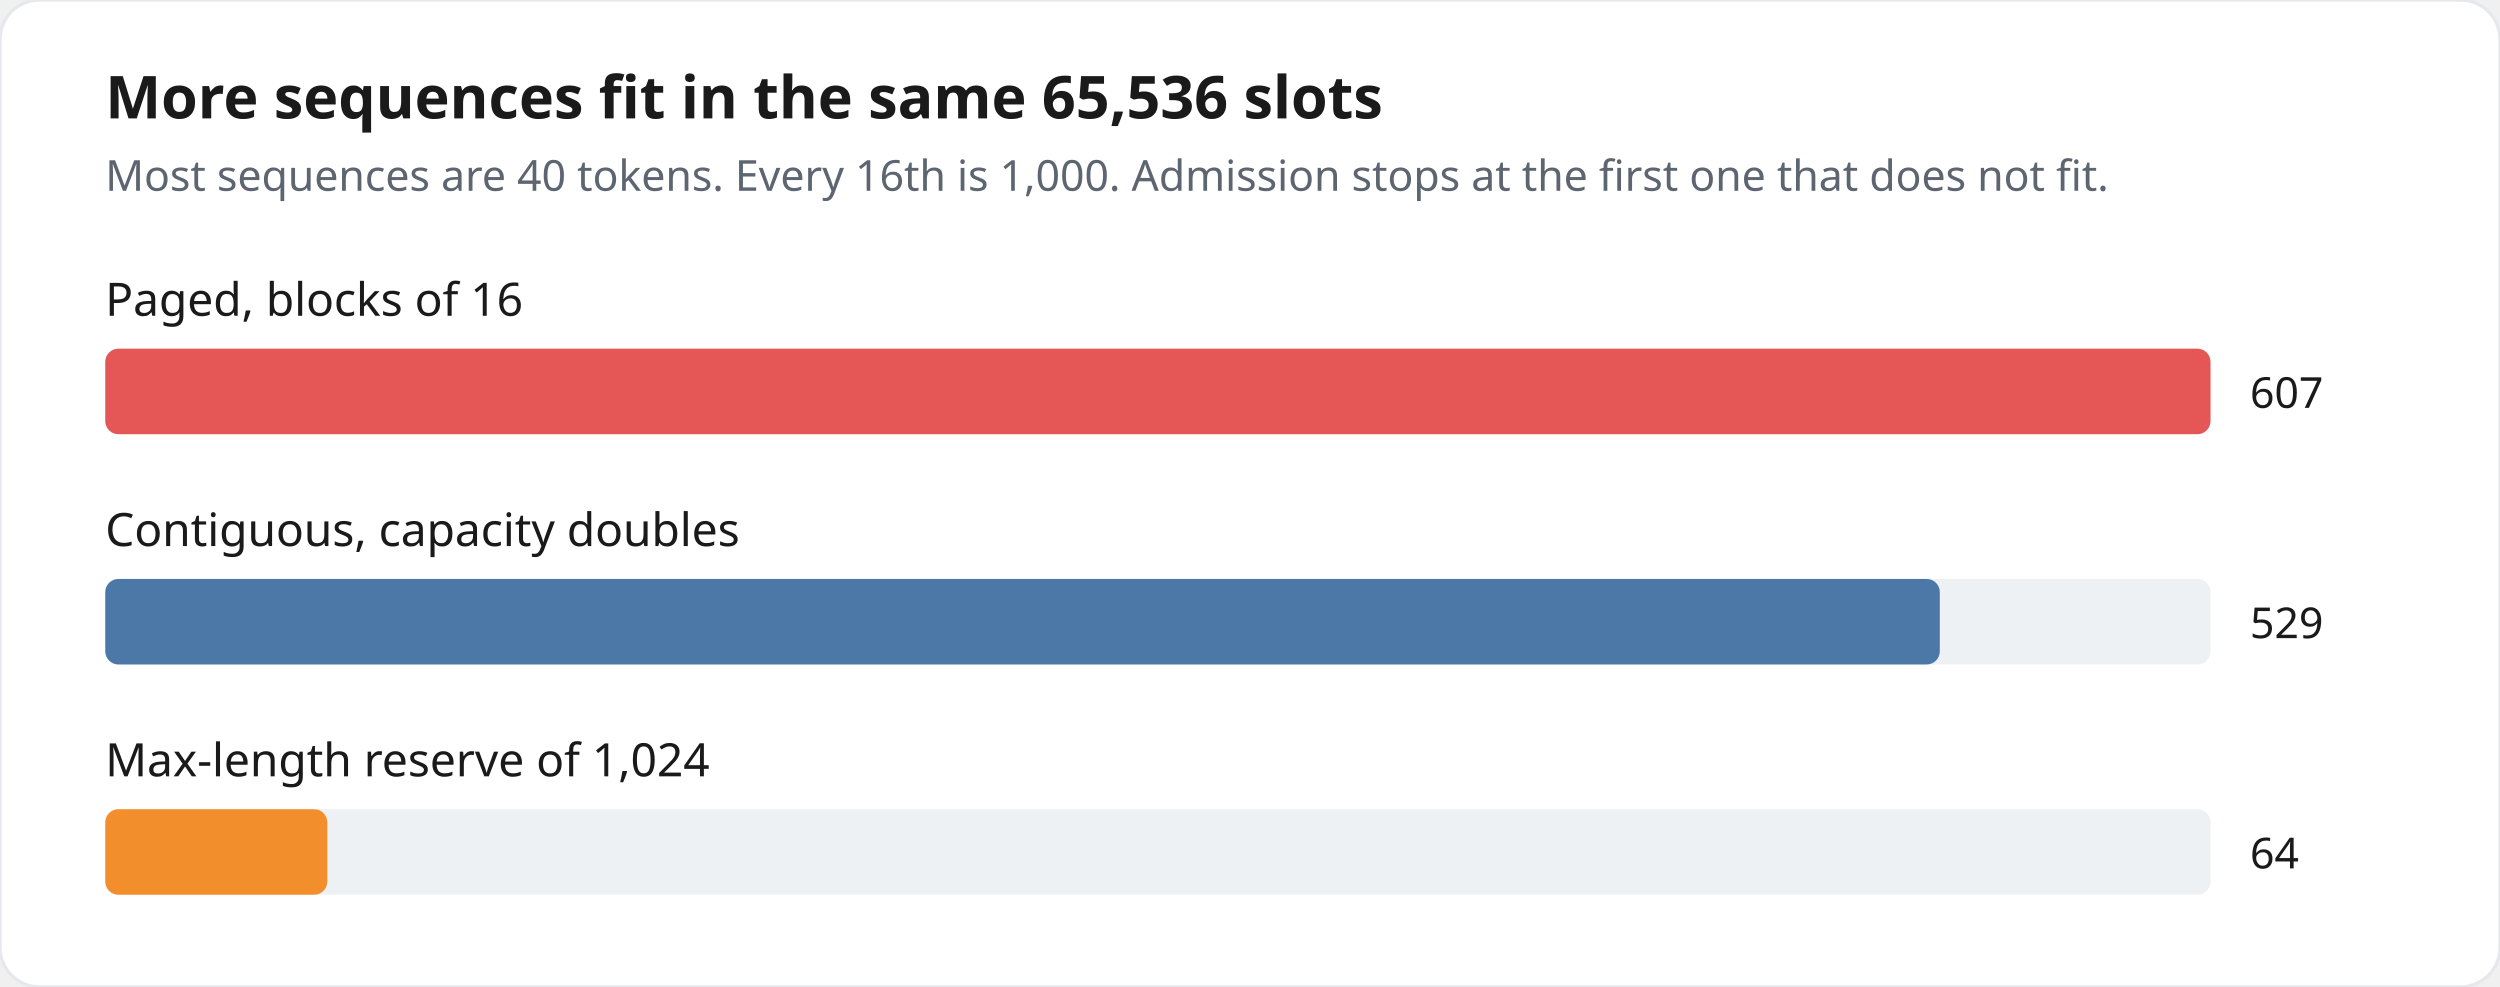
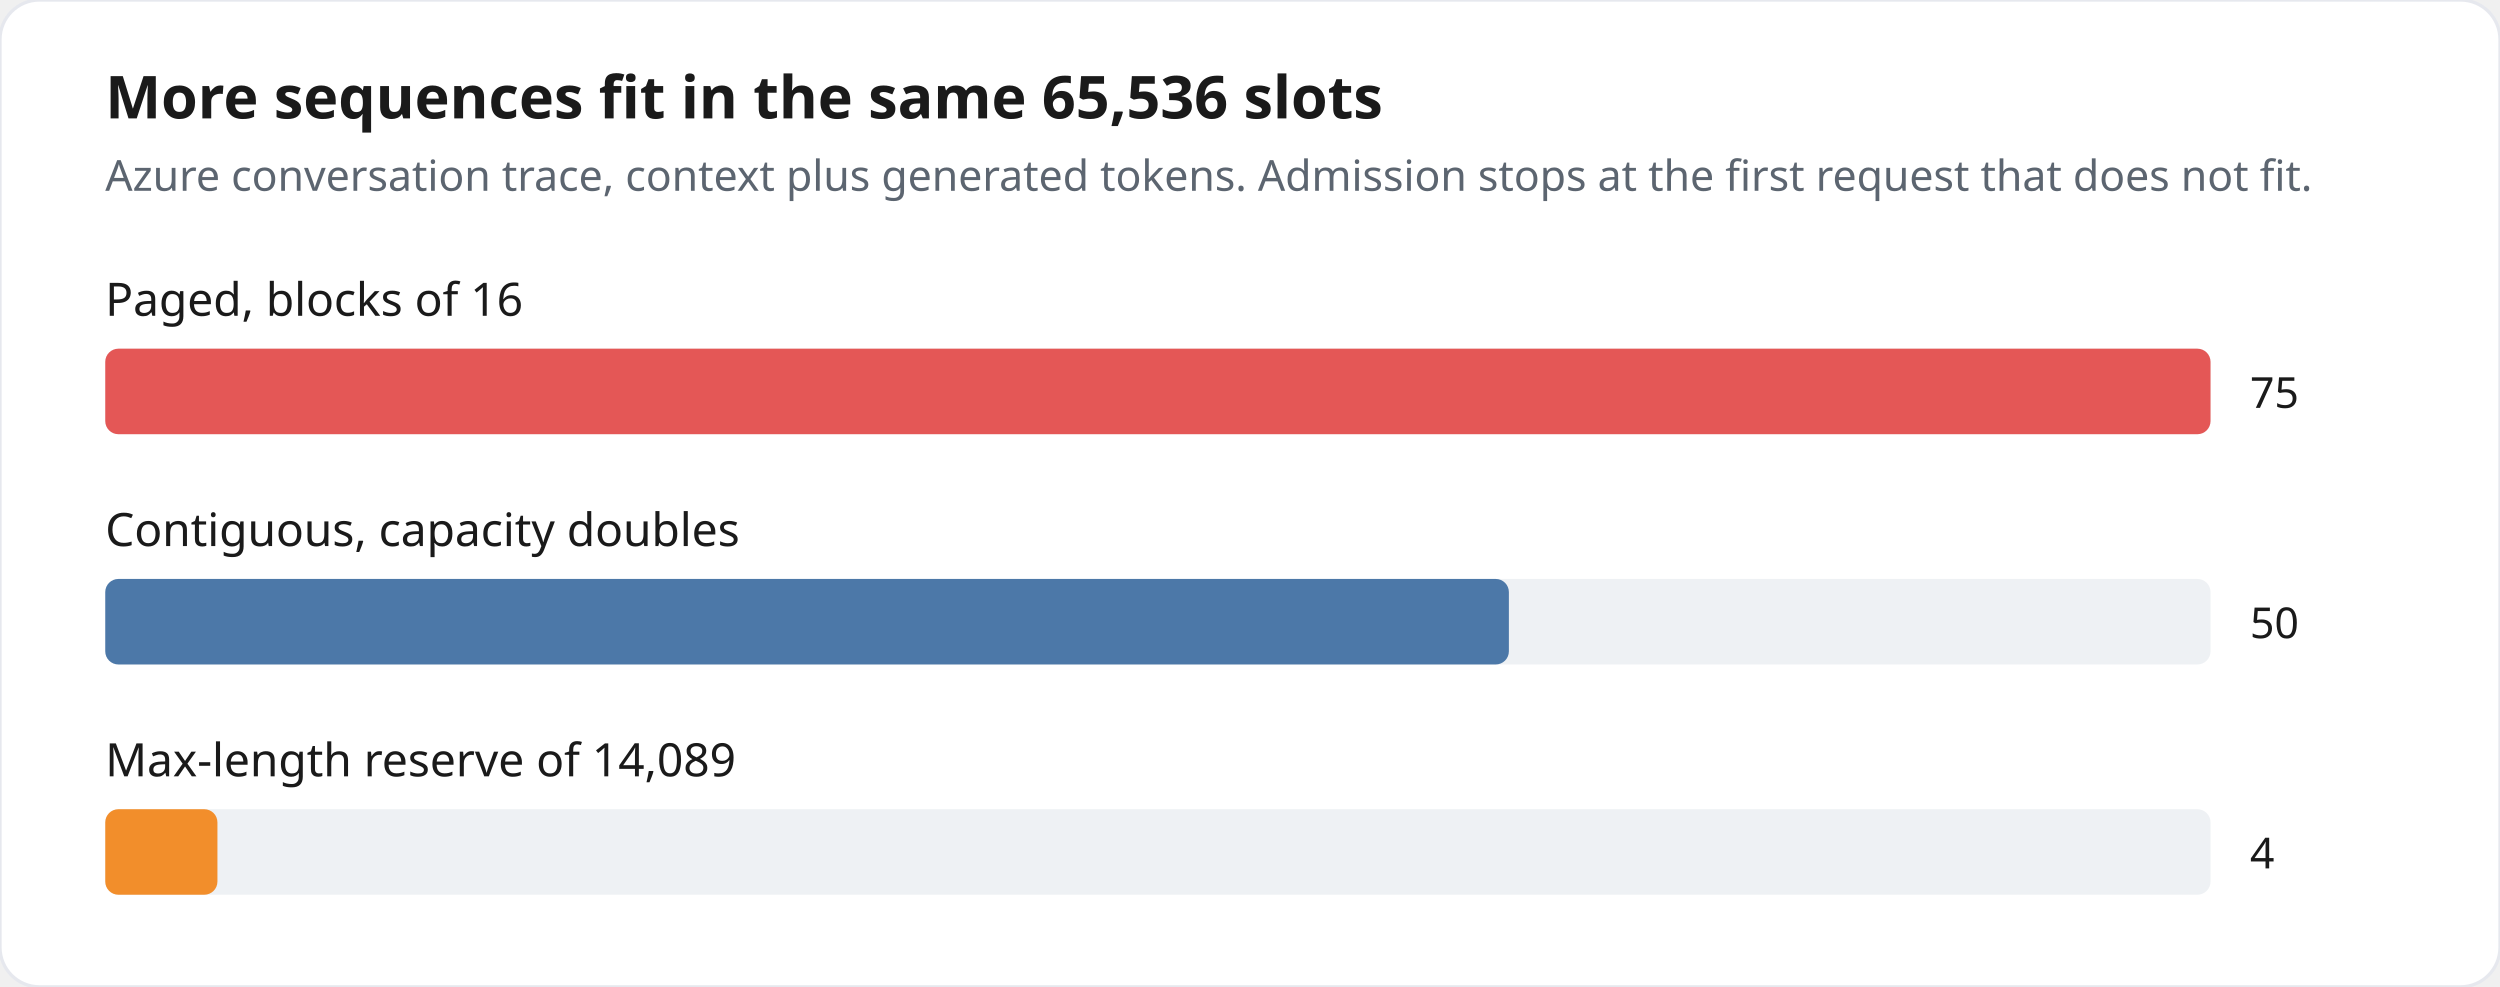
<svg xmlns="http://www.w3.org/2000/svg" width="760" height="300" viewBox="0 0 760 300" role="img">
  <rect width="760" height="300" rx="12" fill="#ffffff" stroke="#e6e8ee" />
  <text x="32" y="36" fill="#1a1a1a" font-family="ui-sans-serif, system-ui, sans-serif" font-size="18" font-weight="600">More sequences fit in the same 65,536 slots</text>
-   <text x="32" y="58" fill="#5c6570" font-family="ui-sans-serif, system-ui, sans-serif" font-size="13">Most sequences are 40 tokens. Every 16th is 1,000. Admission stops at the first one that does not fit.</text>
+   <text x="32" y="58" fill="#5c6570" font-family="ui-sans-serif, system-ui, sans-serif" font-size="13">Azure conversation trace, context plus generated tokens. Admission stops at the first request that does not fit.</text>
  <text x="32" y="96" fill="#1a1a1a" font-family="ui-sans-serif, system-ui, sans-serif" font-size="14">Paged, blocks of 16</text>
  <rect x="32" y="106" width="640" height="26" rx="4" fill="#eef1f4" />
  <rect x="32" y="106" width="640" height="26" rx="4" fill="#e45756" />
-   <text x="684" y="124" fill="#1a1a1a" font-family="ui-sans-serif, system-ui, sans-serif" font-size="13">607</text>
+   <text x="684" y="124" fill="#1a1a1a" font-family="ui-sans-serif, system-ui, sans-serif" font-size="13">75</text>
  <text x="32" y="166" fill="#1a1a1a" font-family="ui-sans-serif, system-ui, sans-serif" font-size="14">Contiguous, capacity doubles</text>
  <rect x="32" y="176" width="640" height="26" rx="4" fill="#eef1f4" />
-   <rect x="32" y="176" width="557.7" height="26" rx="4" fill="#4c78a8" />
-   <text x="684" y="194" fill="#1a1a1a" font-family="ui-sans-serif, system-ui, sans-serif" font-size="13">529</text>
-   <text x="32" y="236" fill="#1a1a1a" font-family="ui-sans-serif, system-ui, sans-serif" font-size="14">Max-length reserve of 1,024</text>
+   <rect x="32" y="176" width="426.7" height="26" rx="4" fill="#4c78a8" />
+   <text x="684" y="194" fill="#1a1a1a" font-family="ui-sans-serif, system-ui, sans-serif" font-size="13">50</text>
+   <text x="32" y="236" fill="#1a1a1a" font-family="ui-sans-serif, system-ui, sans-serif" font-size="14">Max-length reserve of 14,089</text>
  <rect x="32" y="246" width="640" height="26" rx="4" fill="#eef1f4" />
-   <rect x="32" y="246" width="67.5" height="26" rx="4" fill="#f28e2b" />
-   <text x="684" y="264" fill="#1a1a1a" font-family="ui-sans-serif, system-ui, sans-serif" font-size="13">64</text>
+   <rect x="32" y="246" width="34.1" height="26" rx="4" fill="#f28e2b" />
+   <text x="684" y="264" fill="#1a1a1a" font-family="ui-sans-serif, system-ui, sans-serif" font-size="13">4</text>
</svg>
